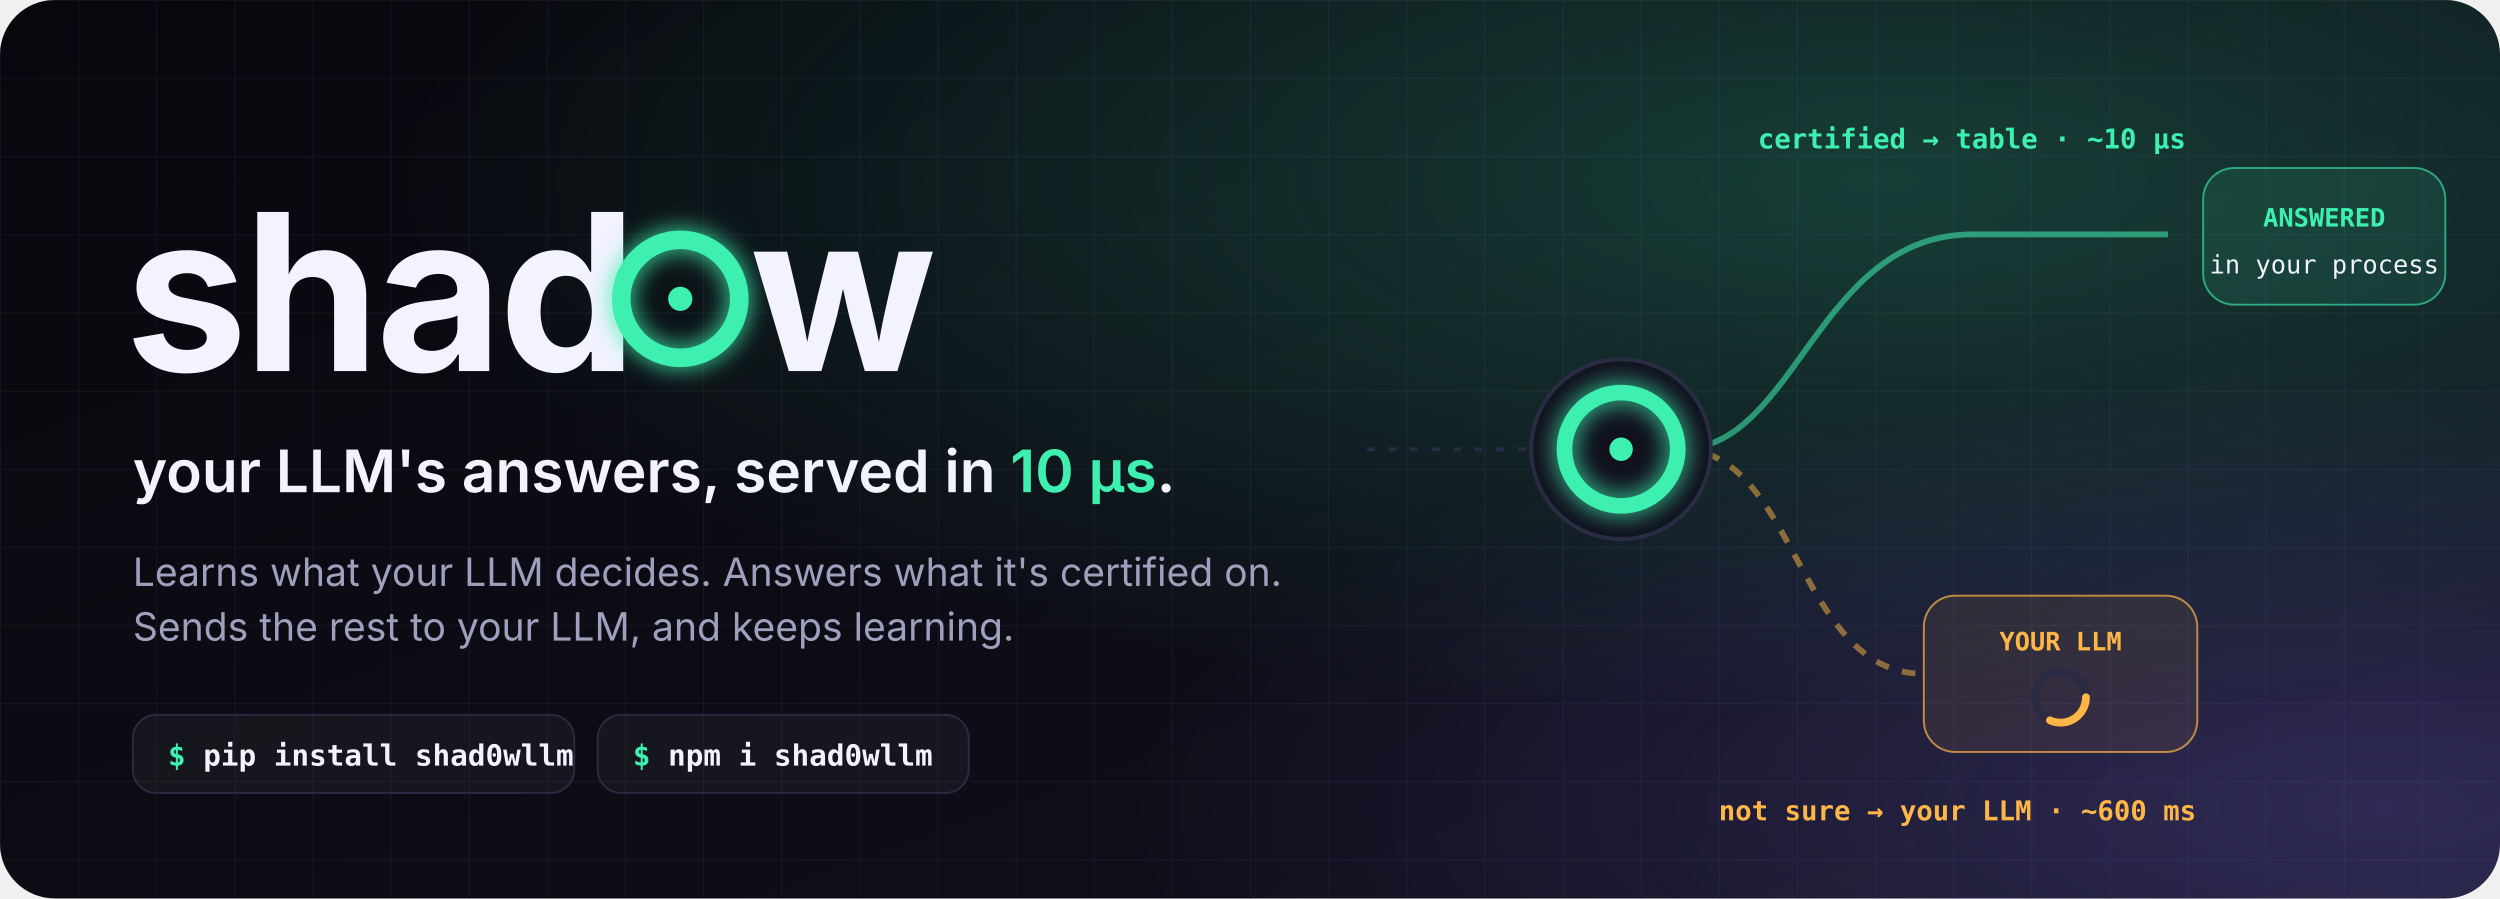
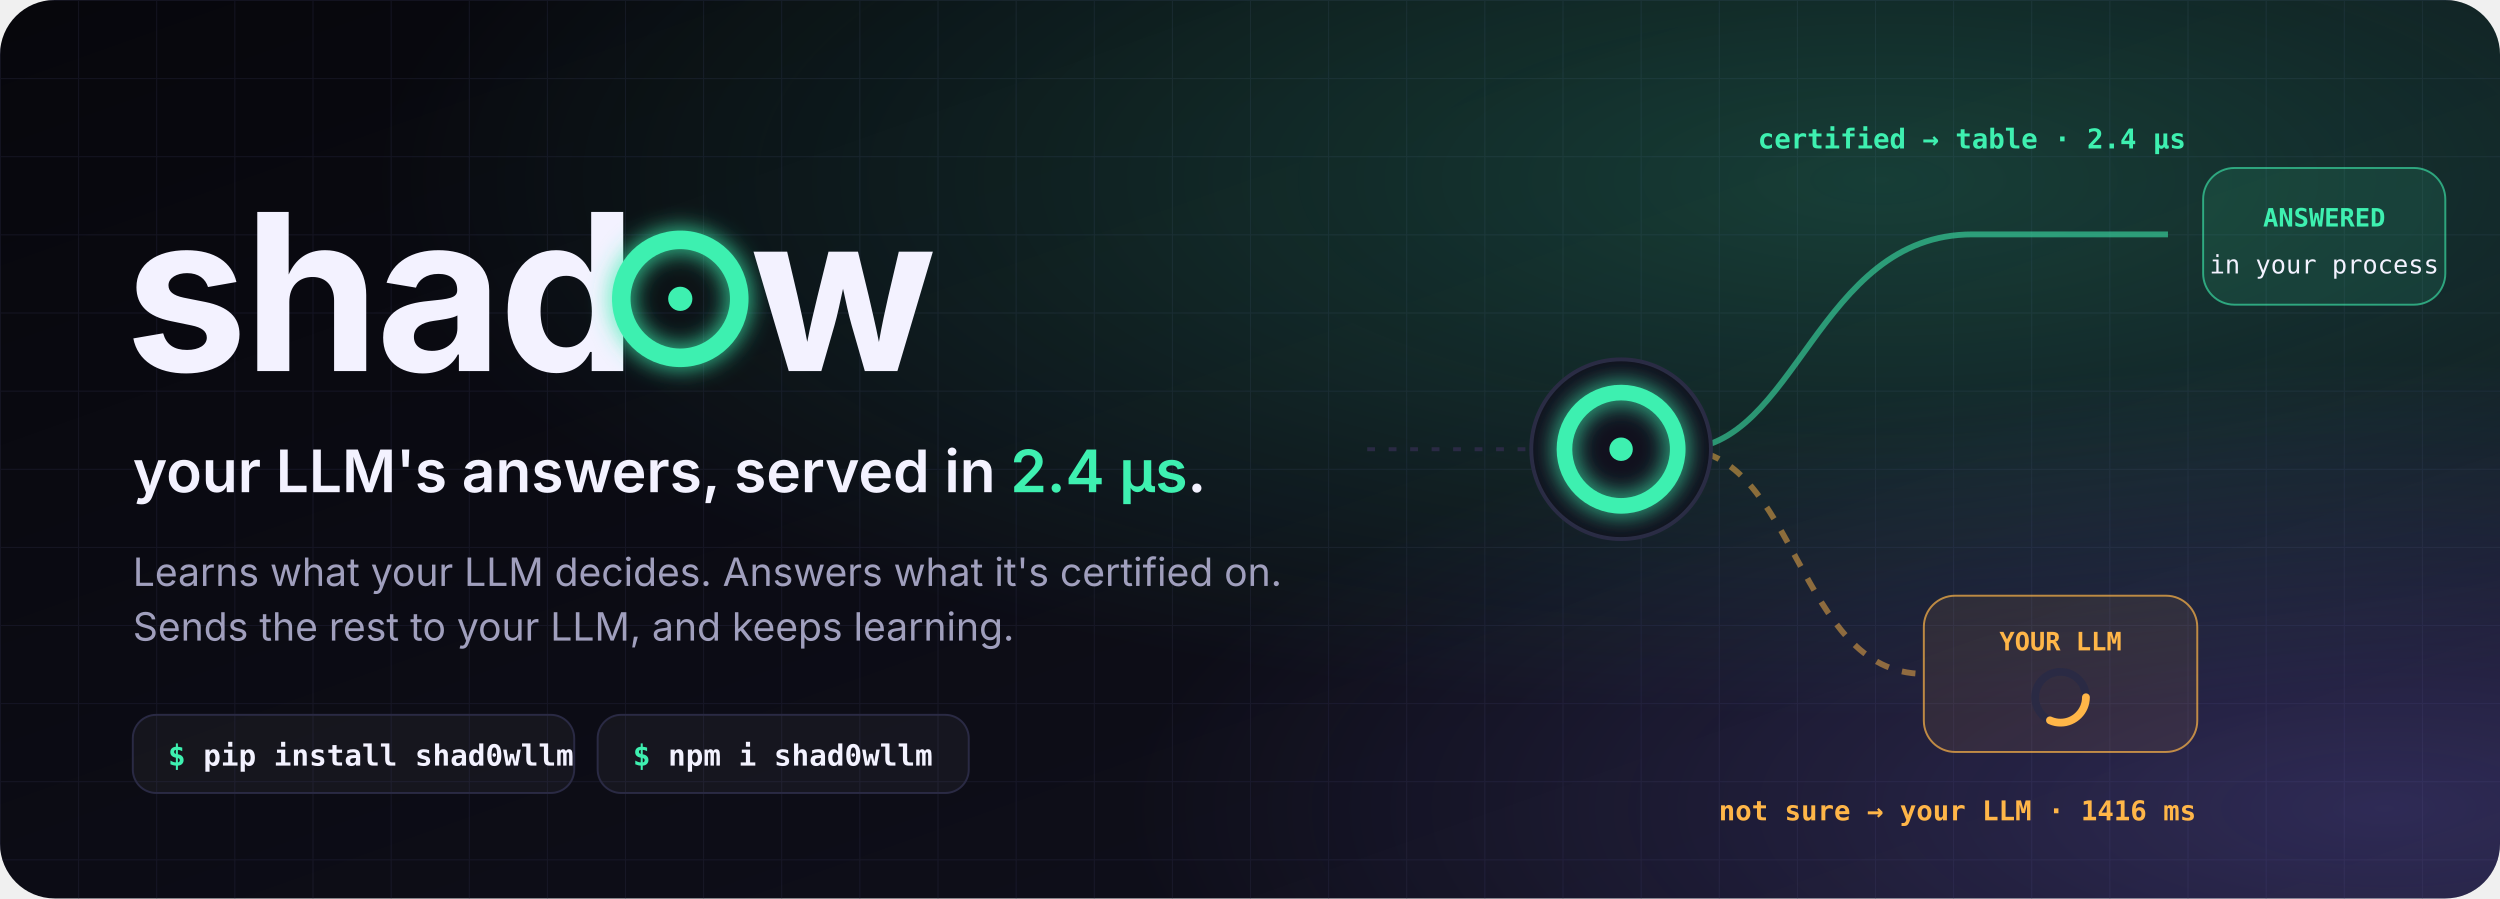
<svg xmlns="http://www.w3.org/2000/svg" viewBox="0 0 1280 460" width="1280" height="460" role="img" aria-label="shad0w: requests flow in; the certified table answers most in microseconds, the rest go to your LLM.">
  <defs>
    <linearGradient id="bg" x1="0" y1="0" x2="1" y2="1">
      <stop offset="0" stop-color="#07070c" />
      <stop offset="1" stop-color="#11111e" />
    </linearGradient>
    <radialGradient id="au1" cx=".75" cy=".2" r=".6">
      <stop offset="0" stop-color="#3ef0b0" stop-opacity=".22" />
      <stop offset="1" stop-color="#3ef0b0" stop-opacity="0" />
    </radialGradient>
    <radialGradient id="au2" cx=".95" cy=".9" r=".5">
      <stop offset="0" stop-color="#8b7bff" stop-opacity=".25" />
      <stop offset="1" stop-color="#8b7bff" stop-opacity="0" />
    </radialGradient>
    <filter id="glow" x="-50%" y="-50%" width="200%" height="200%">
      <feGaussianBlur stdDeviation="6" result="b" />
      <feMerge>
        <feMergeNode in="b" />
        <feMergeNode in="SourceGraphic" />
      </feMerge>
    </filter>
    <pattern id="grid" width="40" height="40" patternUnits="userSpaceOnUse">
      <path d="M40 0H0V40" fill="none" stroke="#2a2a44" stroke-opacity=".35" />
    </pattern>
    <path id="pin" d="M 700 230 C 740 230, 760 230, 790 230" />
    <path id="pt" d="M 860 230 C 920 230, 930 120, 1010 120 L 1110 120" />
    <path id="pl" d="M 860 230 C 920 230, 920 345, 985 345" />
  </defs>
  <rect width="1280" height="460" rx="28" fill="url(#bg)" />
  <rect width="1280" height="460" rx="28" fill="url(#grid)" />
  <rect width="1280" height="460" rx="28" fill="url(#au1)" />
  <rect width="1280" height="460" rx="28" fill="url(#au2)" />
  <text x="64" y="190" font-family="'Space Grotesk','Inter','Segoe UI',Roboto,Helvetica,Arial,sans-serif" font-weight="700" font-size="112" fill="#f3f2ff" letter-spacing="-2">shad</text>
  <circle cx="348.3" cy="153.0" r="30.2" fill="none" stroke="#3ef0b0" stroke-width="9.5" filter="url(#glow)" />
  <circle cx="348.3" cy="153.0" r="6.2" fill="#3ef0b0" />
  <text x="384.1" y="190" font-family="'Space Grotesk','Inter','Segoe UI',Roboto,Helvetica,Arial,sans-serif" font-weight="700" font-size="112" fill="#f3f2ff" letter-spacing="-2">w</text>
-   <text x="68" y="252" font-family="'Space Grotesk','Inter','Segoe UI',Roboto,Helvetica,Arial,sans-serif" font-size="30" font-weight="600" fill="#f3f2ff">your LLM's answers, served in <tspan fill="#3ef0b0">10 µs</tspan>.</text>
+   <text x="68" y="252" font-family="'Space Grotesk','Inter','Segoe UI',Roboto,Helvetica,Arial,sans-serif" font-size="30" font-weight="600" fill="#f3f2ff">your LLM's answers, served in <tspan fill="#3ef0b0">2.4 µs</tspan>.</text>
  <text x="68" y="300" font-family="'Space Grotesk','Inter','Segoe UI',Roboto,Helvetica,Arial,sans-serif" font-size="20" fill="#a09fbd">Learns what your LLM decides. Answers what it's certified on.</text>
  <text x="68" y="328" font-family="'Space Grotesk','Inter','Segoe UI',Roboto,Helvetica,Arial,sans-serif" font-size="20" fill="#a09fbd">Sends the rest to your LLM, and keeps learning.</text>
  <g font-family="'JetBrains Mono',SFMono-Regular,Menlo,Consolas,monospace" font-size="15" font-weight="700">
    <rect x="68" y="366" width="226" height="40" rx="12" fill="#ffffff" fill-opacity=".04" stroke="#2a2a44" />
    <text x="86" y="392" fill="#3ef0b0">$ <tspan fill="#f3f2ff">pip install shad0wllm</tspan>
    </text>
    <rect x="306" y="366" width="190" height="40" rx="12" fill="#ffffff" fill-opacity=".04" stroke="#2a2a44" />
    <text x="324" y="392" fill="#3ef0b0">$ <tspan fill="#f3f2ff">npm i shad0wllm</tspan>
    </text>
  </g>
  <use href="#pin" fill="none" stroke="#2a2a44" stroke-width="2" stroke-dasharray="4 7" />
  <use href="#pt" fill="none" stroke="#3ef0b0" stroke-opacity=".55" stroke-width="3" />
  <use href="#pl" fill="none" stroke="#ffb648" stroke-opacity=".5" stroke-width="3" stroke-dasharray="7 7" />
  <g font-family="'JetBrains Mono',SFMono-Regular,Menlo,Consolas,monospace" font-size="14" font-weight="700">
-     <text x="900" y="76" fill="#3ef0b0">certified → table · ~10 µs</text>
-     <text x="880" y="420" fill="#ffb648">not sure → your LLM · ~600 ms</text>
+     <text x="900" y="76" fill="#3ef0b0">certified → table · 2.4 µs</text>
+     <text x="880" y="420" fill="#ffb648">not sure → your LLM · 1416 ms</text>
  </g>
  <g transform="translate(830 230)">
    <circle r="46" fill="#11111e" stroke="#2a2a44" stroke-width="2" />
    <circle r="29" fill="none" stroke="#3ef0b0" stroke-width="8" filter="url(#glow)">
      <animate attributeName="stroke-width" values="8;12;8" dur="1s" repeatCount="indefinite" />
    </circle>
    <circle r="6" fill="#3ef0b0" />
  </g>
  <g transform="translate(1128 86)">
    <rect width="124" height="70" rx="16" fill="#3ef0b0" fill-opacity=".1" stroke="#3ef0b0" stroke-opacity=".6" />
    <text x="62" y="30" text-anchor="middle" font-family="'JetBrains Mono',SFMono-Regular,Menlo,Consolas,monospace" font-size="13" font-weight="700" fill="#3ef0b0">ANSWERED</text>
    <text x="62" y="54" text-anchor="middle" font-family="'JetBrains Mono',SFMono-Regular,Menlo,Consolas,monospace" font-size="13" fill="#f3f2ff">in your process</text>
  </g>
  <g transform="translate(985 305)">
    <rect width="140" height="80" rx="16" fill="#ffb648" fill-opacity=".08" stroke="#ffb648" stroke-opacity=".7" />
    <text x="70" y="28" text-anchor="middle" font-family="'JetBrains Mono',SFMono-Regular,Menlo,Consolas,monospace" font-size="13" font-weight="700" fill="#ffb648">YOUR LLM</text>
    <circle cx="70" cy="52" r="13" fill="none" stroke="#2a2a44" stroke-width="4" />
    <circle cx="70" cy="52" r="13" fill="none" stroke="#ffb648" stroke-width="4" stroke-dasharray="26 60" stroke-linecap="round">
      <animateTransform attributeName="transform" type="rotate" from="0 70 52" to="360 70 52" dur="1.2s" repeatCount="indefinite" />
    </circle>
  </g>
  <g opacity="0">
    <animate attributeName="opacity" values="0;1;1;0;0" keyTimes="0;.02;.13;.14;1" dur="8.0s" begin="0.00s" repeatCount="indefinite" />
    <animateMotion dur="8.0s" begin="0.00s" repeatCount="indefinite" keyPoints="0;1;1" keyTimes="0;.14;1" calcMode="linear">
      <mpath href="#pin" />
    </animateMotion>
    <rect x="-69" y="-15" width="138" height="30" rx="15" fill="#11111e" stroke="#6c6b88" />
    <text text-anchor="middle" y="5" font-family="'JetBrains Mono',SFMono-Regular,Menlo,Consolas,monospace" font-size="13" fill="#f3f2ff">block my card</text>
  </g>
  <g opacity="0">
    <animate attributeName="opacity" values="0;0;1;1;0;0" keyTimes="0;.14;.15;.21;.22;1" dur="8.0s" begin="0.00s" repeatCount="indefinite" />
    <animateMotion dur="8.0s" begin="0.00s" repeatCount="indefinite" keyPoints="0;0;1;1" keyTimes="0;.14;.21;1" calcMode="linear">
      <mpath href="#pt" />
    </animateMotion>
-     <rect x="-86" y="-15" width="172" height="30" rx="15" fill="#11111e" stroke="#3ef0b0" stroke-width="2" />
-     <text text-anchor="middle" y="5" font-family="'JetBrains Mono',SFMono-Regular,Menlo,Consolas,monospace" font-size="13" font-weight="700" fill="#3ef0b0">→ lost_card · 9µs</text>
+     <rect x="-95" y="-15" width="189" height="30" rx="15" fill="#11111e" stroke="#3ef0b0" stroke-width="2" />
+     <text text-anchor="middle" y="5" font-family="'JetBrains Mono',SFMono-Regular,Menlo,Consolas,monospace" font-size="13" font-weight="700" fill="#3ef0b0">→ lost_card · 2.4µs</text>
  </g>
  <g opacity="0">
    <animate attributeName="opacity" values="0;1;1;0;0" keyTimes="0;.02;.13;.14;1" dur="8.0s" begin="1.00s" repeatCount="indefinite" />
    <animateMotion dur="8.0s" begin="1.00s" repeatCount="indefinite" keyPoints="0;1;1" keyTimes="0;.14;1" calcMode="linear">
      <mpath href="#pin" />
    </animateMotion>
    <rect x="-56" y="-15" width="112" height="30" rx="15" fill="#11111e" stroke="#6c6b88" />
    <text text-anchor="middle" y="5" font-family="'JetBrains Mono',SFMono-Regular,Menlo,Consolas,monospace" font-size="13" fill="#f3f2ff">refund pls</text>
  </g>
  <g opacity="0">
    <animate attributeName="opacity" values="0;0;1;1;0;0" keyTimes="0;.14;.15;.21;.22;1" dur="8.0s" begin="1.00s" repeatCount="indefinite" />
    <animateMotion dur="8.0s" begin="1.00s" repeatCount="indefinite" keyPoints="0;0;1;1" keyTimes="0;.14;.21;1" calcMode="linear">
      <mpath href="#pt" />
    </animateMotion>
-     <rect x="-73" y="-15" width="146" height="30" rx="15" fill="#11111e" stroke="#3ef0b0" stroke-width="2" />
-     <text text-anchor="middle" y="5" font-family="'JetBrains Mono',SFMono-Regular,Menlo,Consolas,monospace" font-size="13" font-weight="700" fill="#3ef0b0">→ refund · 9µs</text>
+     <rect x="-82" y="-15" width="164" height="30" rx="15" fill="#11111e" stroke="#3ef0b0" stroke-width="2" />
+     <text text-anchor="middle" y="5" font-family="'JetBrains Mono',SFMono-Regular,Menlo,Consolas,monospace" font-size="13" font-weight="700" fill="#3ef0b0">→ refund · 2.4µs</text>
  </g>
  <g opacity="0">
    <animate attributeName="opacity" values="0;1;1;0;0" keyTimes="0;.02;.13;.14;1" dur="8.0s" begin="2.00s" repeatCount="indefinite" />
    <animateMotion dur="8.0s" begin="2.00s" repeatCount="indefinite" keyPoints="0;1;1" keyTimes="0;.14;1" calcMode="linear">
      <mpath href="#pin" />
    </animateMotion>
    <rect x="-73" y="-15" width="146" height="30" rx="15" fill="#11111e" stroke="#6c6b88" />
    <text text-anchor="middle" y="5" font-family="'JetBrains Mono',SFMono-Regular,Menlo,Consolas,monospace" font-size="13" fill="#f3f2ff">is it raining?</text>
  </g>
  <g opacity="0">
    <animate attributeName="opacity" values="0;0;1;1;0;0" keyTimes="0;.14;.15;.32;.33;1" dur="8.0s" begin="2.00s" repeatCount="indefinite" />
    <animateMotion dur="8.0s" begin="2.00s" repeatCount="indefinite" keyPoints="0;0;1;1" keyTimes="0;.14;.32;1" calcMode="linear">
      <mpath href="#pl" />
    </animateMotion>
    <rect x="-73" y="-15" width="146" height="30" rx="15" fill="#11111e" stroke="#ffb648" stroke-width="2" />
    <text text-anchor="middle" y="5" font-family="'JetBrains Mono',SFMono-Regular,Menlo,Consolas,monospace" font-size="13" fill="#ffb648">is it raining?</text>
  </g>
  <g opacity="0">
    <animate attributeName="opacity" values="0;1;1;0;0" keyTimes="0;.02;.13;.14;1" dur="8.0s" begin="3.00s" repeatCount="indefinite" />
    <animateMotion dur="8.0s" begin="3.00s" repeatCount="indefinite" keyPoints="0;1;1" keyTimes="0;.14;1" calcMode="linear">
      <mpath href="#pin" />
    </animateMotion>
    <rect x="-73" y="-15" width="146" height="30" rx="15" fill="#11111e" stroke="#6c6b88" />
    <text text-anchor="middle" y="5" font-family="'JetBrains Mono',SFMono-Regular,Menlo,Consolas,monospace" font-size="13" fill="#f3f2ff">send 50 to mom</text>
  </g>
  <g opacity="0">
    <animate attributeName="opacity" values="0;0;1;1;0;0" keyTimes="0;.14;.15;.21;.22;1" dur="8.0s" begin="3.00s" repeatCount="indefinite" />
    <animateMotion dur="8.0s" begin="3.00s" repeatCount="indefinite" keyPoints="0;0;1;1" keyTimes="0;.14;.21;1" calcMode="linear">
      <mpath href="#pt" />
    </animateMotion>
-     <rect x="-82" y="-15" width="164" height="30" rx="15" fill="#11111e" stroke="#3ef0b0" stroke-width="2" />
-     <text text-anchor="middle" y="5" font-family="'JetBrains Mono',SFMono-Regular,Menlo,Consolas,monospace" font-size="13" font-weight="700" fill="#3ef0b0">→ transfer · 9µs</text>
+     <rect x="-90" y="-15" width="181" height="30" rx="15" fill="#11111e" stroke="#3ef0b0" stroke-width="2" />
+     <text text-anchor="middle" y="5" font-family="'JetBrains Mono',SFMono-Regular,Menlo,Consolas,monospace" font-size="13" font-weight="700" fill="#3ef0b0">→ transfer · 2.4µs</text>
  </g>
  <g opacity="0">
    <animate attributeName="opacity" values="0;1;1;0;0" keyTimes="0;.02;.13;.14;1" dur="8.0s" begin="4.00s" repeatCount="indefinite" />
    <animateMotion dur="8.0s" begin="4.00s" repeatCount="indefinite" keyPoints="0;1;1" keyTimes="0;.14;1" calcMode="linear">
      <mpath href="#pin" />
    </animateMotion>
    <rect x="-56" y="-15" width="112" height="30" rx="15" fill="#11111e" stroke="#6c6b88" />
    <text text-anchor="middle" y="5" font-family="'JetBrains Mono',SFMono-Regular,Menlo,Consolas,monospace" font-size="13" fill="#f3f2ff">pin locked</text>
  </g>
  <g opacity="0">
    <animate attributeName="opacity" values="0;0;1;1;0;0" keyTimes="0;.14;.15;.21;.22;1" dur="8.0s" begin="4.00s" repeatCount="indefinite" />
    <animateMotion dur="8.0s" begin="4.00s" repeatCount="indefinite" keyPoints="0;0;1;1" keyTimes="0;.14;.21;1" calcMode="linear">
      <mpath href="#pt" />
    </animateMotion>
-     <rect x="-95" y="-15" width="189" height="30" rx="15" fill="#11111e" stroke="#3ef0b0" stroke-width="2" />
-     <text text-anchor="middle" y="5" font-family="'JetBrains Mono',SFMono-Regular,Menlo,Consolas,monospace" font-size="13" font-weight="700" fill="#3ef0b0">→ pin_blocked · 9µs</text>
+     <rect x="-103" y="-15" width="207" height="30" rx="15" fill="#11111e" stroke="#3ef0b0" stroke-width="2" />
+     <text text-anchor="middle" y="5" font-family="'JetBrains Mono',SFMono-Regular,Menlo,Consolas,monospace" font-size="13" font-weight="700" fill="#3ef0b0">→ pin_blocked · 2.4µs</text>
  </g>
  <g opacity="0">
    <animate attributeName="opacity" values="0;1;1;0;0" keyTimes="0;.02;.13;.14;1" dur="8.0s" begin="5.00s" repeatCount="indefinite" />
    <animateMotion dur="8.0s" begin="5.00s" repeatCount="indefinite" keyPoints="0;1;1" keyTimes="0;.14;1" calcMode="linear">
      <mpath href="#pin" />
    </animateMotion>
    <rect x="-69" y="-15" width="138" height="30" rx="15" fill="#11111e" stroke="#6c6b88" />
    <text text-anchor="middle" y="5" font-family="'JetBrains Mono',SFMono-Regular,Menlo,Consolas,monospace" font-size="13" fill="#f3f2ff">umm the thing</text>
  </g>
  <g opacity="0">
    <animate attributeName="opacity" values="0;0;1;1;0;0" keyTimes="0;.14;.15;.32;.33;1" dur="8.0s" begin="5.00s" repeatCount="indefinite" />
    <animateMotion dur="8.0s" begin="5.00s" repeatCount="indefinite" keyPoints="0;0;1;1" keyTimes="0;.14;.32;1" calcMode="linear">
      <mpath href="#pl" />
    </animateMotion>
    <rect x="-69" y="-15" width="138" height="30" rx="15" fill="#11111e" stroke="#ffb648" stroke-width="2" />
    <text text-anchor="middle" y="5" font-family="'JetBrains Mono',SFMono-Regular,Menlo,Consolas,monospace" font-size="13" fill="#ffb648">umm the thing</text>
  </g>
  <g opacity="0">
    <animate attributeName="opacity" values="0;1;1;0;0" keyTimes="0;.02;.13;.14;1" dur="8.0s" begin="6.00s" repeatCount="indefinite" />
    <animateMotion dur="8.0s" begin="6.00s" repeatCount="indefinite" keyPoints="0;1;1" keyTimes="0;.14;1" calcMode="linear">
      <mpath href="#pin" />
    </animateMotion>
    <rect x="-69" y="-15" width="138" height="30" rx="15" fill="#11111e" stroke="#6c6b88" />
    <text text-anchor="middle" y="5" font-family="'JetBrains Mono',SFMono-Regular,Menlo,Consolas,monospace" font-size="13" fill="#f3f2ff">card stolen!!</text>
  </g>
  <g opacity="0">
    <animate attributeName="opacity" values="0;0;1;1;0;0" keyTimes="0;.14;.15;.21;.22;1" dur="8.0s" begin="6.00s" repeatCount="indefinite" />
    <animateMotion dur="8.0s" begin="6.00s" repeatCount="indefinite" keyPoints="0;0;1;1" keyTimes="0;.14;.21;1" calcMode="linear">
      <mpath href="#pt" />
    </animateMotion>
-     <rect x="-86" y="-15" width="172" height="30" rx="15" fill="#11111e" stroke="#3ef0b0" stroke-width="2" />
-     <text text-anchor="middle" y="5" font-family="'JetBrains Mono',SFMono-Regular,Menlo,Consolas,monospace" font-size="13" font-weight="700" fill="#3ef0b0">→ lost_card · 9µs</text>
+     <rect x="-95" y="-15" width="189" height="30" rx="15" fill="#11111e" stroke="#3ef0b0" stroke-width="2" />
+     <text text-anchor="middle" y="5" font-family="'JetBrains Mono',SFMono-Regular,Menlo,Consolas,monospace" font-size="13" font-weight="700" fill="#3ef0b0">→ lost_card · 2.4µs</text>
  </g>
  <g opacity="0">
    <animate attributeName="opacity" values="0;1;1;0;0" keyTimes="0;.02;.13;.14;1" dur="8.0s" begin="7.00s" repeatCount="indefinite" />
    <animateMotion dur="8.0s" begin="7.00s" repeatCount="indefinite" keyPoints="0;1;1" keyTimes="0;.14;1" calcMode="linear">
      <mpath href="#pin" />
    </animateMotion>
    <rect x="-69" y="-15" width="138" height="30" rx="15" fill="#11111e" stroke="#6c6b88" />
    <text text-anchor="middle" y="5" font-family="'JetBrains Mono',SFMono-Regular,Menlo,Consolas,monospace" font-size="13" fill="#f3f2ff">top up failed</text>
  </g>
  <g opacity="0">
    <animate attributeName="opacity" values="0;0;1;1;0;0" keyTimes="0;.14;.15;.21;.22;1" dur="8.0s" begin="7.00s" repeatCount="indefinite" />
    <animateMotion dur="8.0s" begin="7.00s" repeatCount="indefinite" keyPoints="0;0;1;1" keyTimes="0;.14;.21;1" calcMode="linear">
      <mpath href="#pt" />
    </animateMotion>
-     <rect x="-73" y="-15" width="146" height="30" rx="15" fill="#11111e" stroke="#3ef0b0" stroke-width="2" />
-     <text text-anchor="middle" y="5" font-family="'JetBrains Mono',SFMono-Regular,Menlo,Consolas,monospace" font-size="13" font-weight="700" fill="#3ef0b0">→ top_up · 9µs</text>
+     <rect x="-82" y="-15" width="164" height="30" rx="15" fill="#11111e" stroke="#3ef0b0" stroke-width="2" />
+     <text text-anchor="middle" y="5" font-family="'JetBrains Mono',SFMono-Regular,Menlo,Consolas,monospace" font-size="13" font-weight="700" fill="#3ef0b0">→ top_up · 2.4µs</text>
  </g>
</svg>
